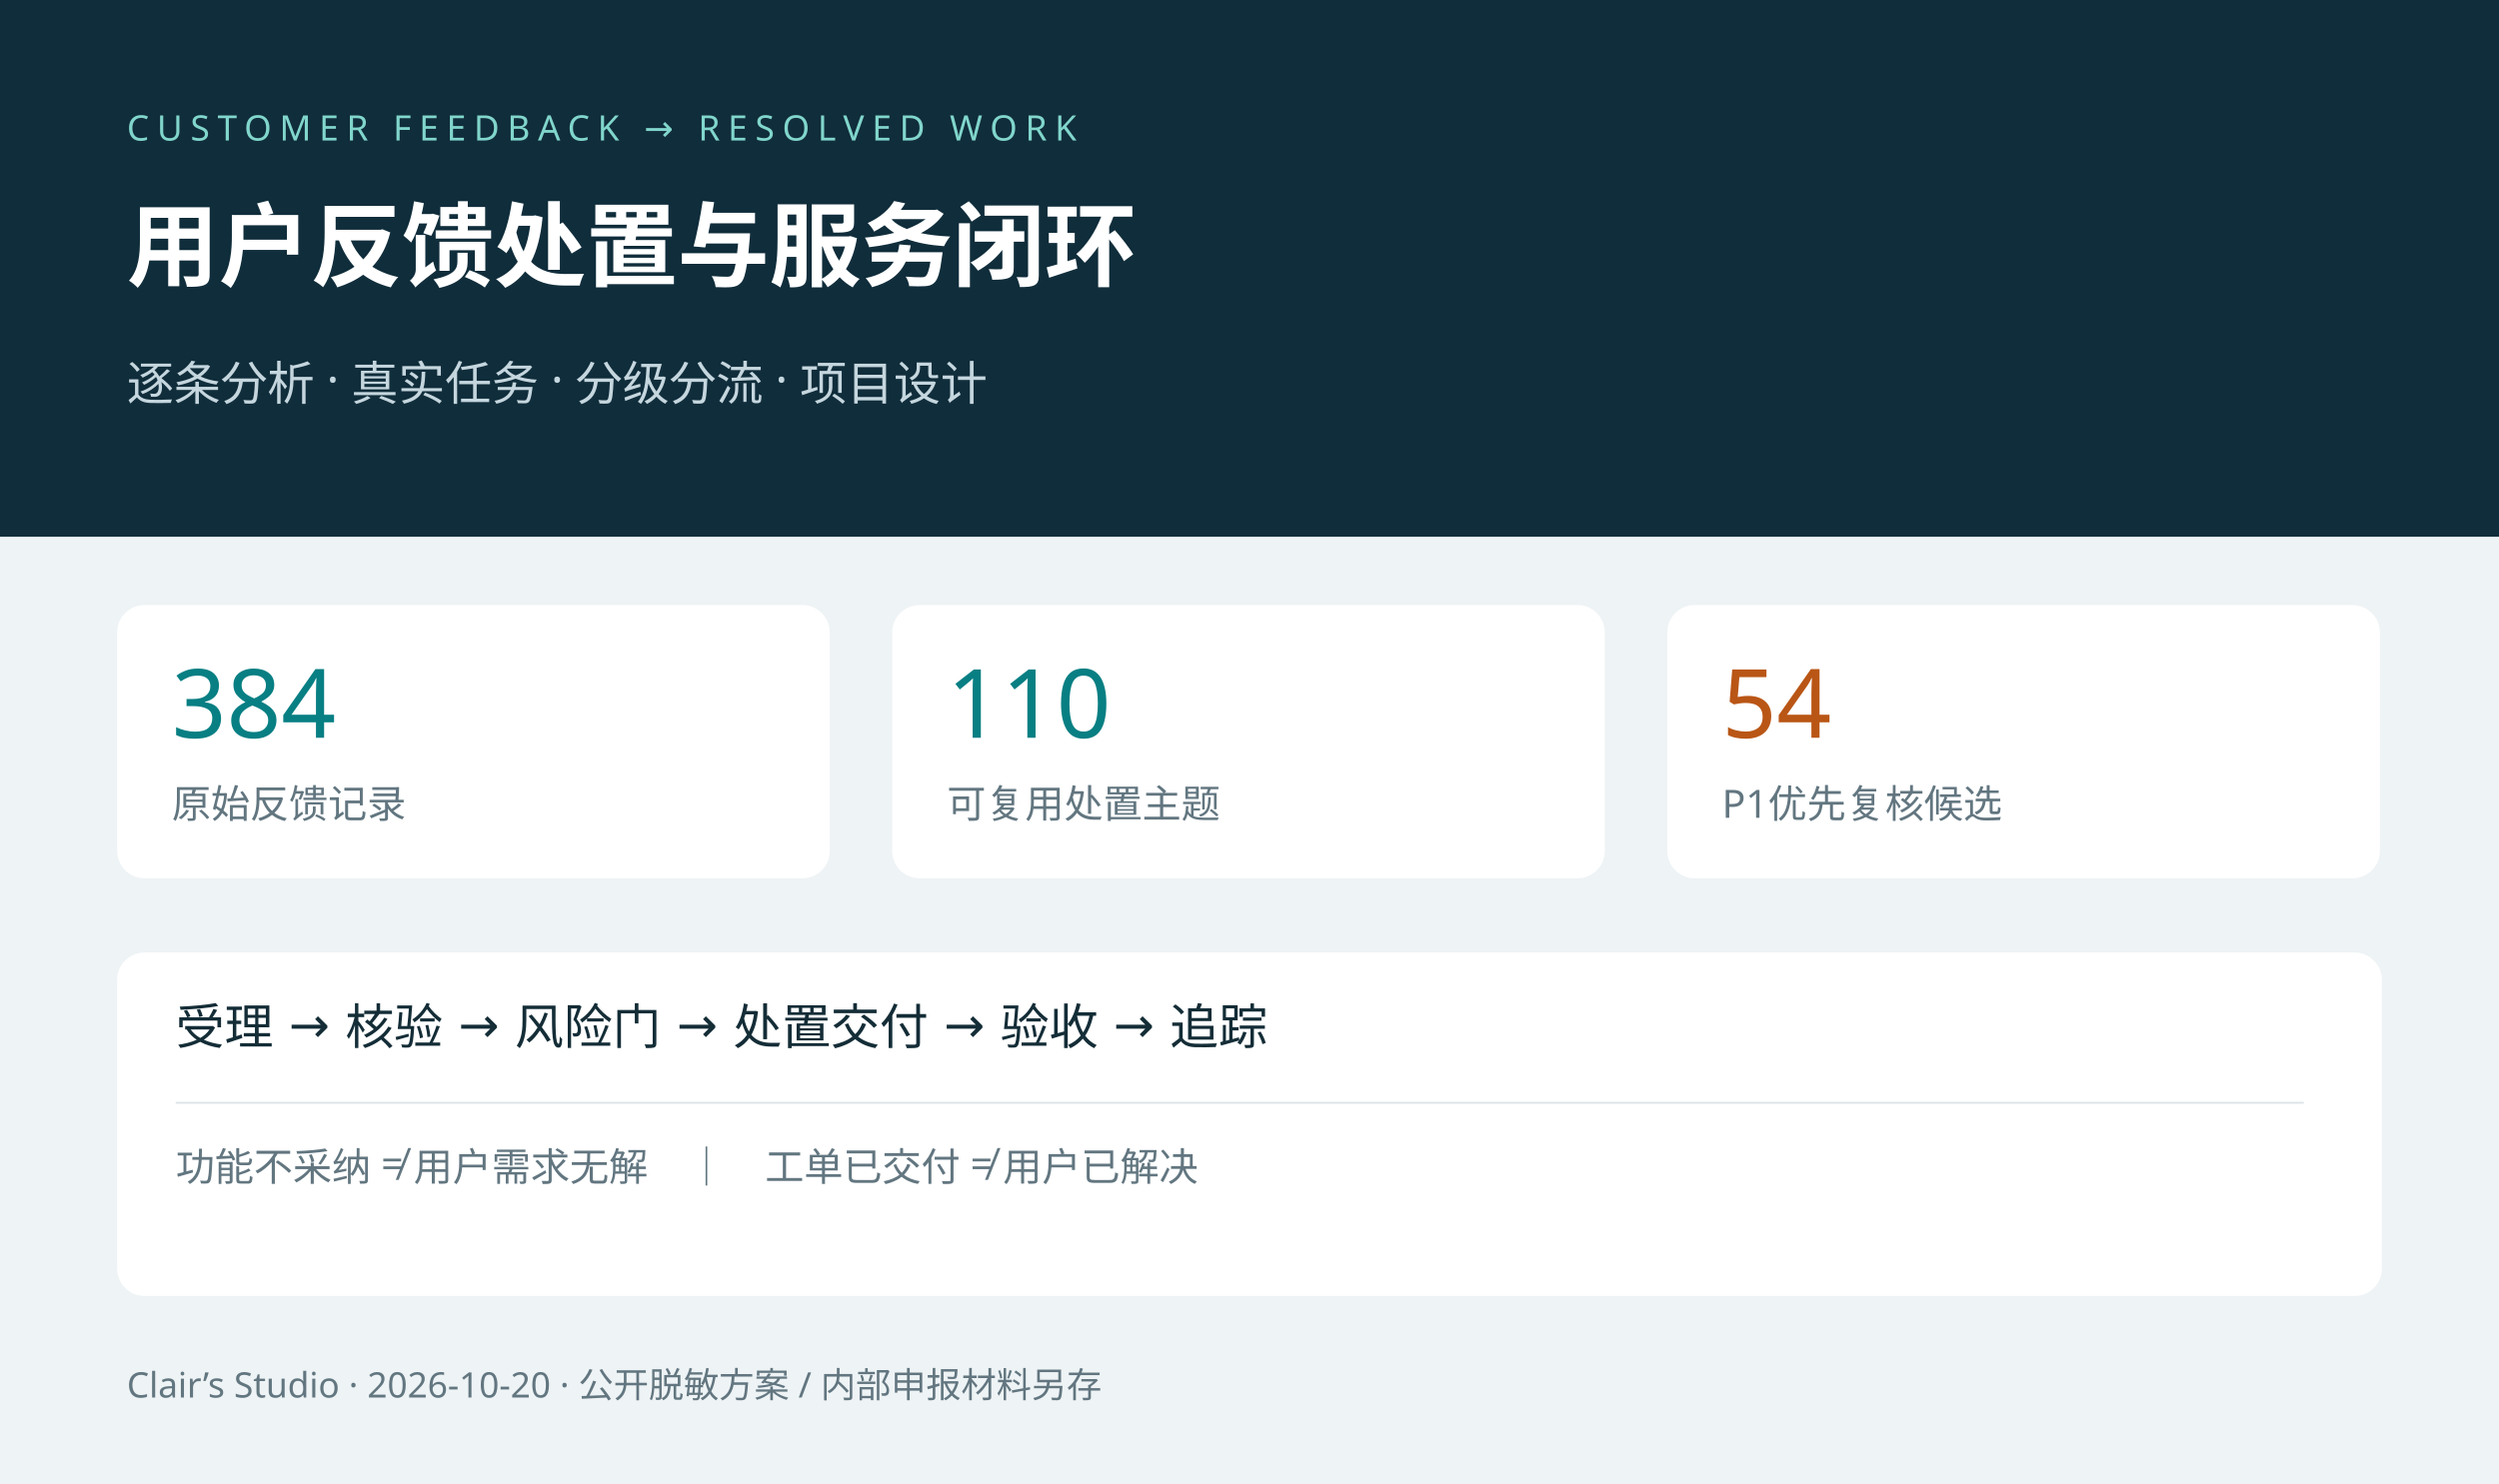
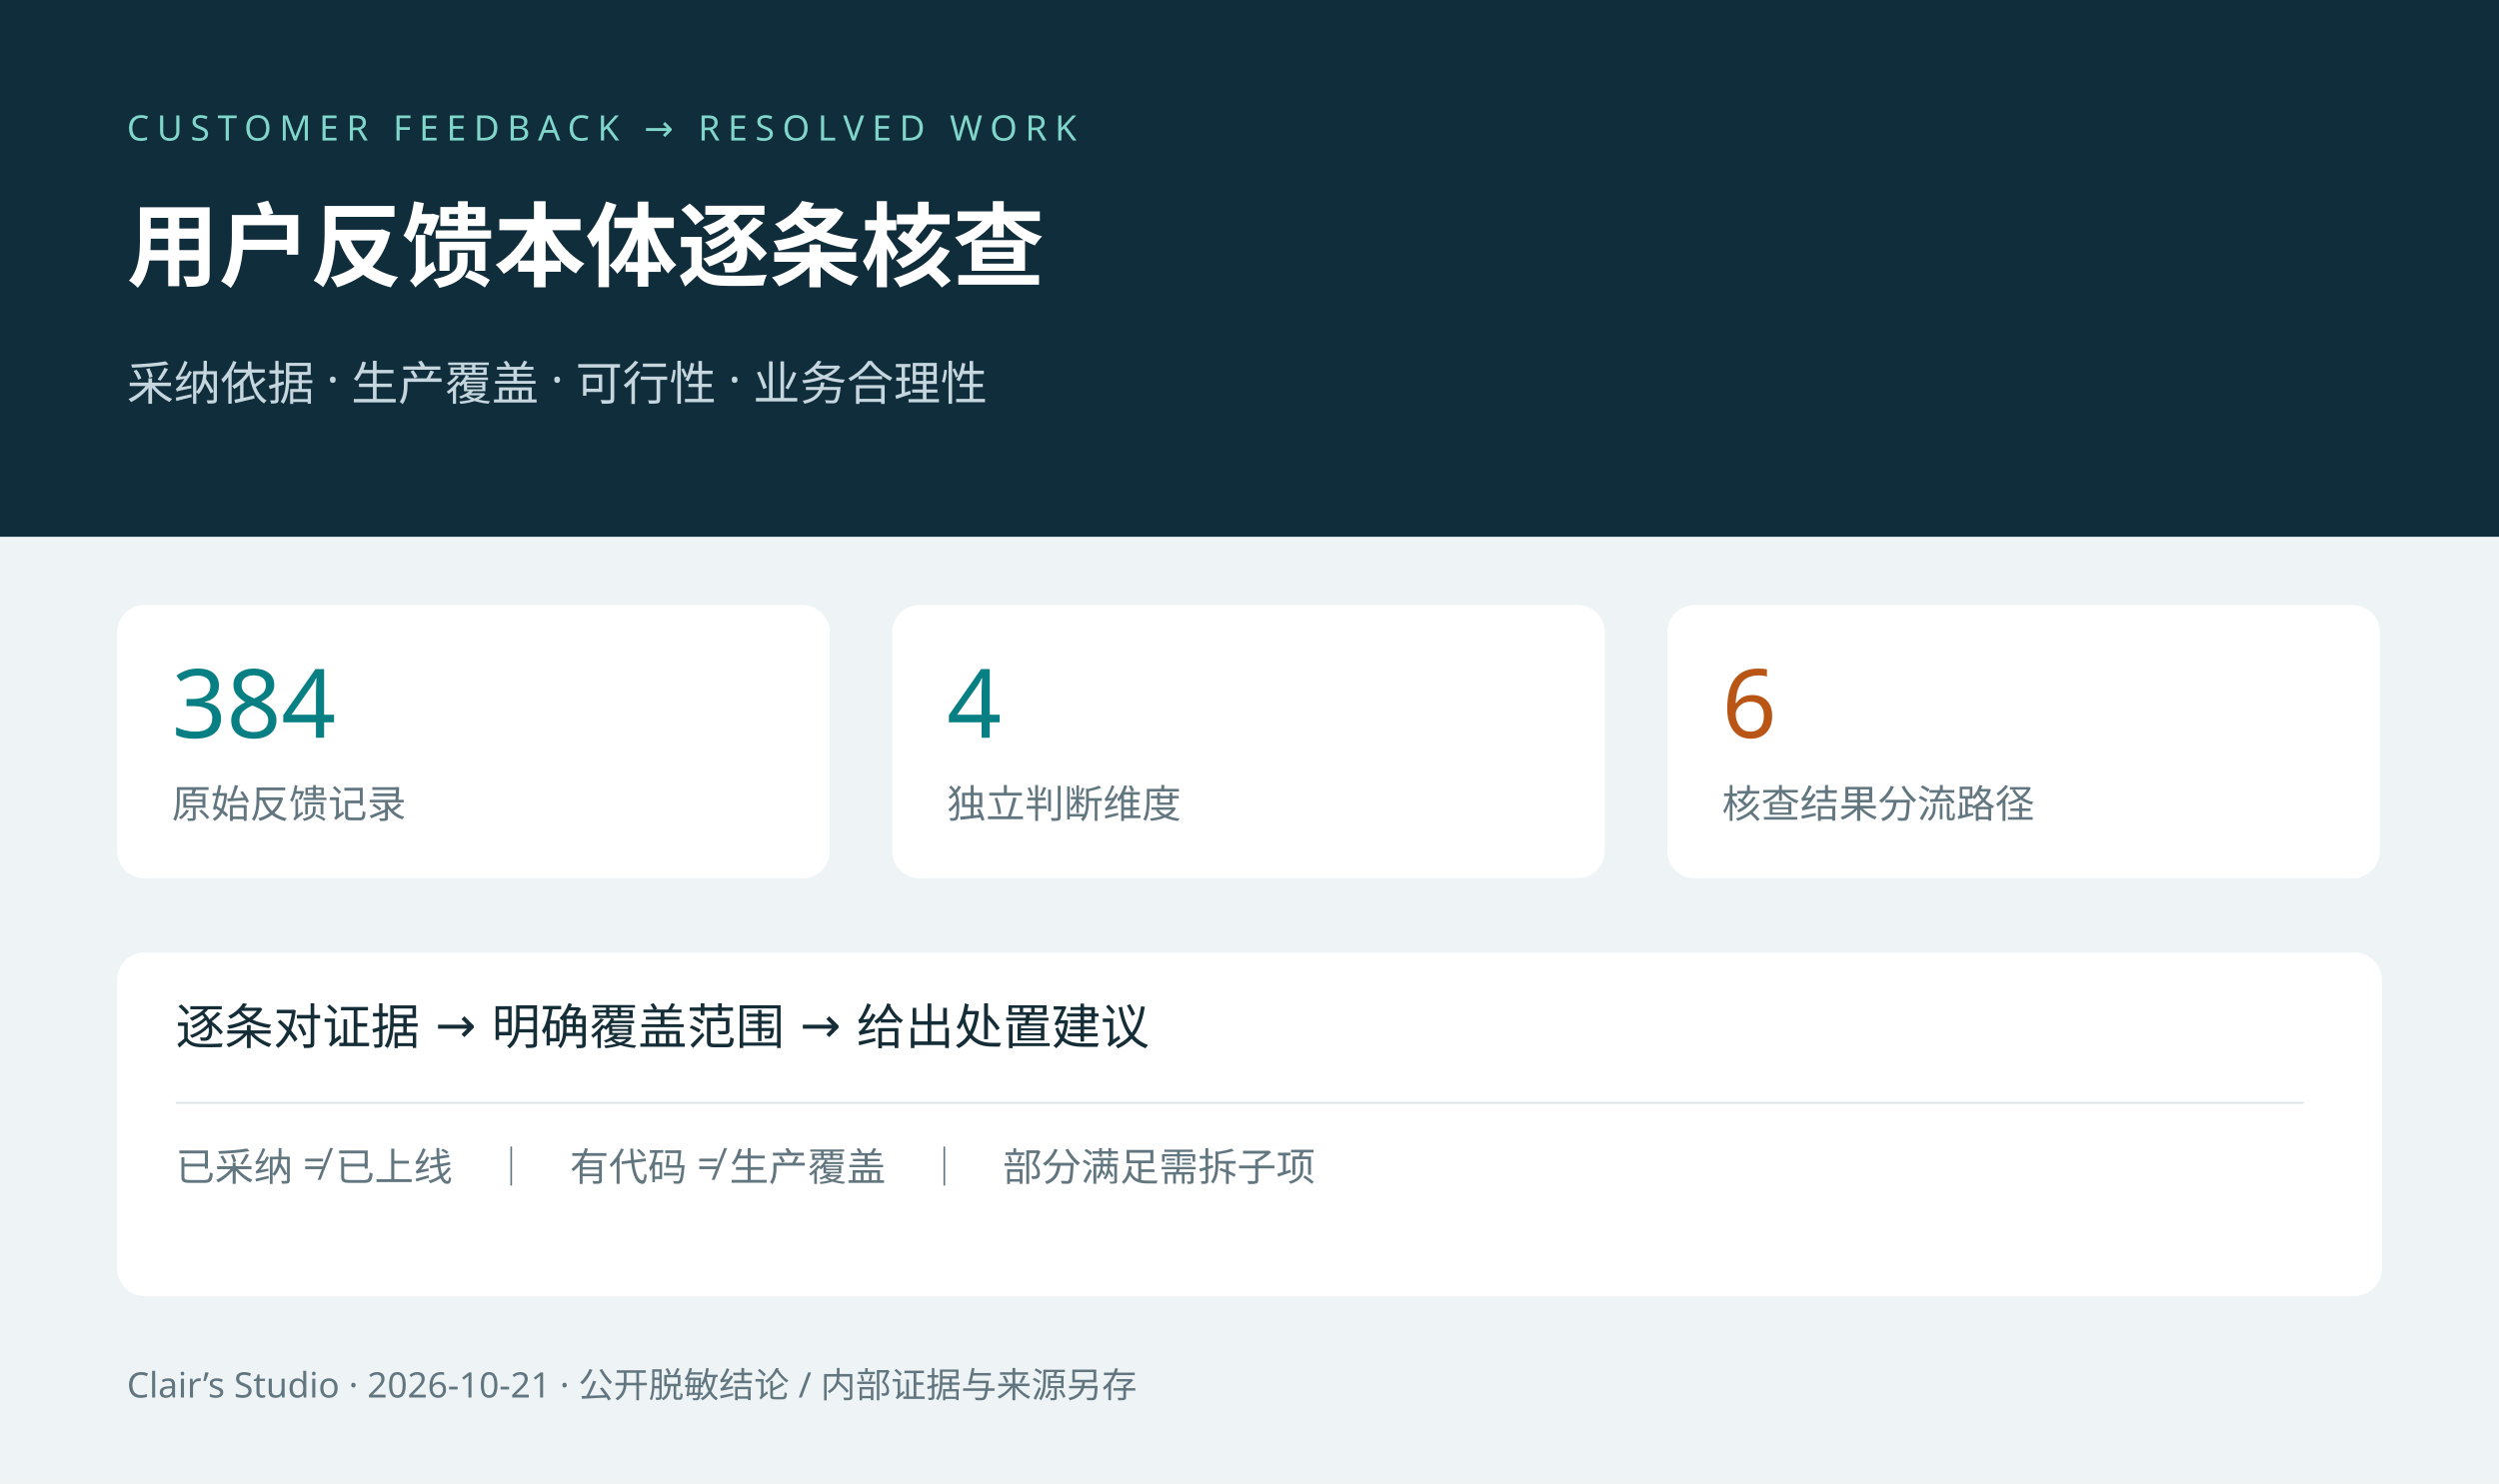
<svg xmlns="http://www.w3.org/2000/svg" width="1280" height="760" viewBox="0 0 1280 760">
  <rect width="1280" height="760" fill="#eef3f5" />
  <rect width="1280" height="275" fill="#102d3b" />
  <text x="65" y="72" fill="#81d6cc" font-size="18" font-family="sans-serif" letter-spacing="4">CUSTOMER FEEDBACK → RESOLVED WORK</text>
-   <text x="65" y="143" fill="white" font-size="47" font-family="sans-serif" font-weight="bold">用户反馈处置与服务闭环</text>
-   <text x="65" y="205" fill="#c5d6de" font-size="24" font-family="sans-serif">逐条分析 · 真实任务 · 分级分流 · 项目设计</text>
+   <text x="65" y="143" fill="white" font-size="47" font-family="sans-serif" font-weight="bold">用户反馈本体逐条核查</text>
+   <text x="65" y="205" fill="#c5d6de" font-size="24" font-family="sans-serif">采纳依据 · 生产覆盖 · 可行性 · 业务合理性</text>
  <g font-family="sans-serif">
    <rect x="60" y="310" width="365" height="140" rx="14" fill="white" />
    <text x="88" y="378" fill="#087f83" font-size="49">384</text>
    <text x="88" y="419" fill="#627680" font-size="20">原始反馈记录</text>
    <rect x="457" y="310" width="365" height="140" rx="14" fill="white" />
-     <text x="485" y="378" fill="#087f83" font-size="49">110</text>
-     <text x="485" y="419" fill="#627680" font-size="20">可复用处置主题</text>
+     <text x="485" y="378" fill="#087f83" font-size="49">4</text>
+     <text x="485" y="419" fill="#627680" font-size="20">独立判断维度</text>
    <rect x="854" y="310" width="365" height="140" rx="14" fill="white" />
-     <text x="882" y="378" fill="#b95616" font-size="49">54</text>
-     <text x="882" y="419" fill="#627680" font-size="20">P1优先复核候选</text>
+     <text x="882" y="378" fill="#b95616" font-size="49">6</text>
+     <text x="882" y="419" fill="#627680" font-size="20">核查结果分流路径</text>
    <rect x="60" y="488" width="1160" height="176" rx="14" fill="white" />
-     <text x="90" y="535" fill="#142d37" font-size="25">受理 → 核验 → 风险门 → 处置交付 → 验收 → 追踪</text>
+     <text x="90" y="535" fill="#142d37" font-size="25">逐条对证据 → 明确覆盖范围 → 给出处置建议</text>
    <path d="M90 565H1180" stroke="#dce5e8" />
-     <text x="90" y="605" fill="#627680" font-size="20">功能不采纳 ≠ 用户需求无解　｜　工单已交付 ≠ 用户已解决</text>
-     <text x="65" y="716" fill="#627680" font-size="18">Clair’s Studio · 2026-10-20 · 公开脱敏方案 / 内部申报材料另存</text>
+     <text x="90" y="605" fill="#627680" font-size="20">已采纳 ≠ 已上线　｜　有代码 ≠ 生产覆盖　｜　部分满足需拆子项</text>
+     <text x="65" y="716" fill="#627680" font-size="18">Clair’s Studio · 2026-10-21 · 公开脱敏结论 / 内部证据与来源另存</text>
  </g>
</svg>
